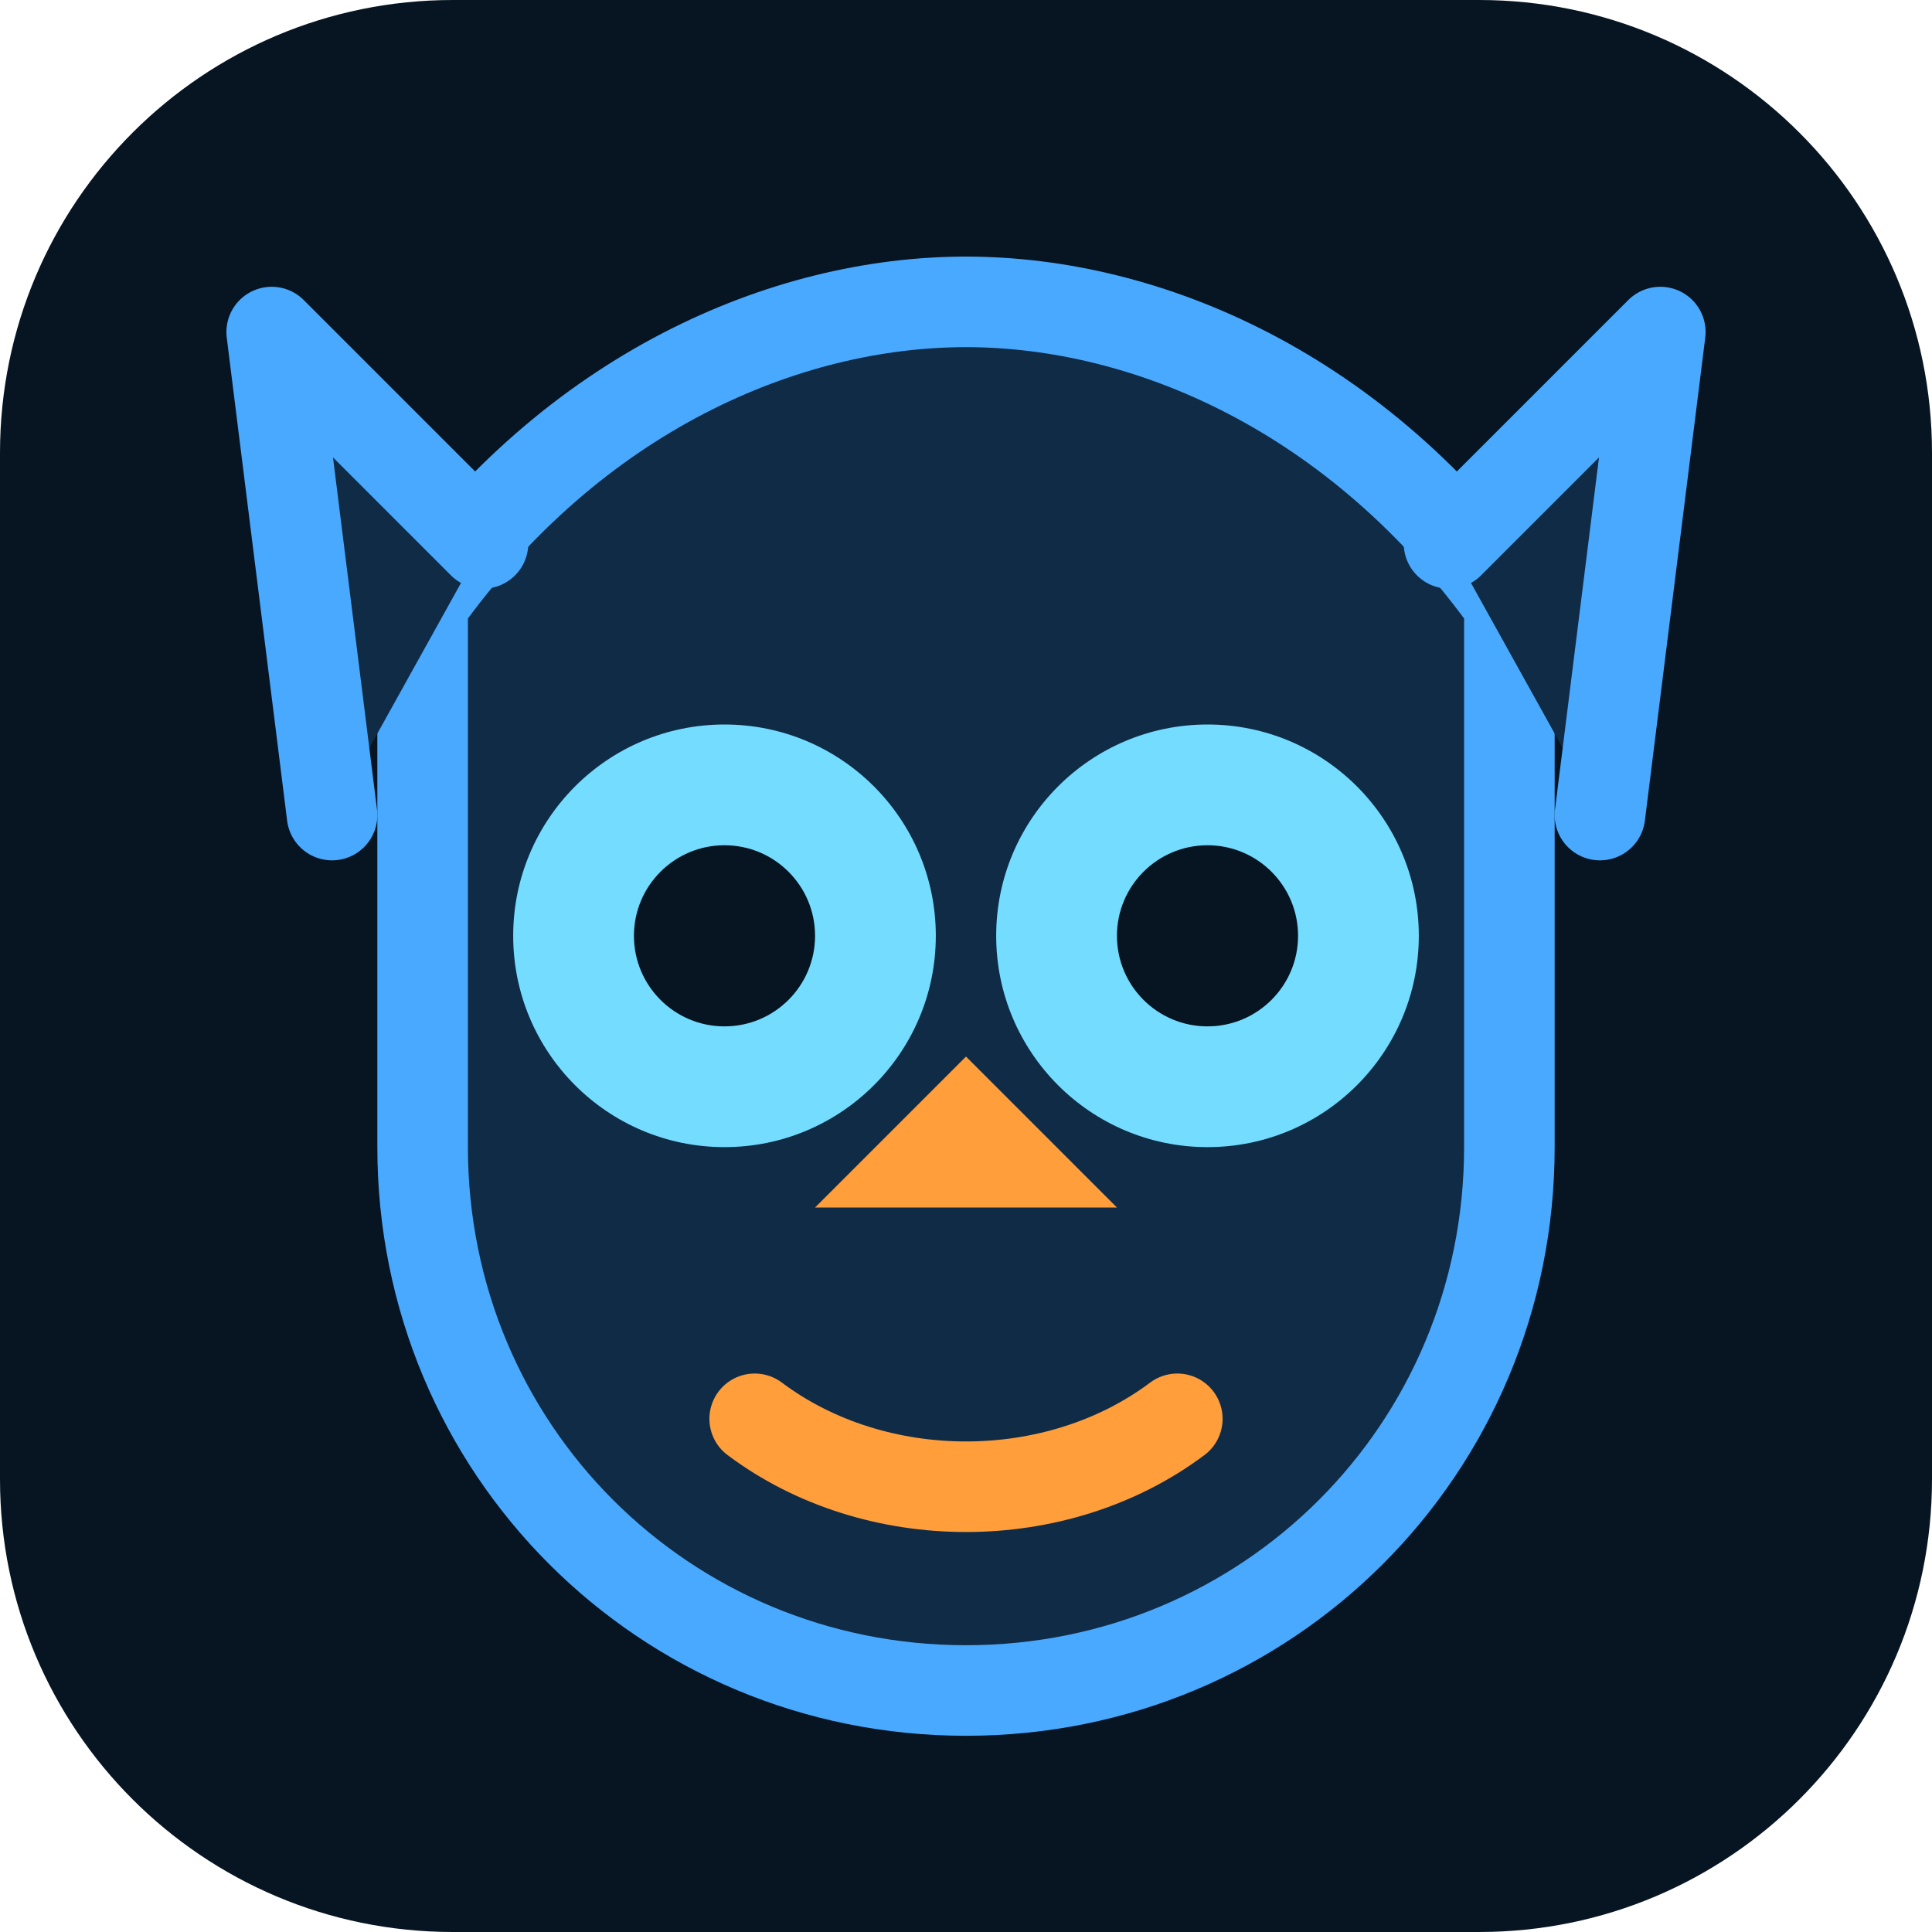
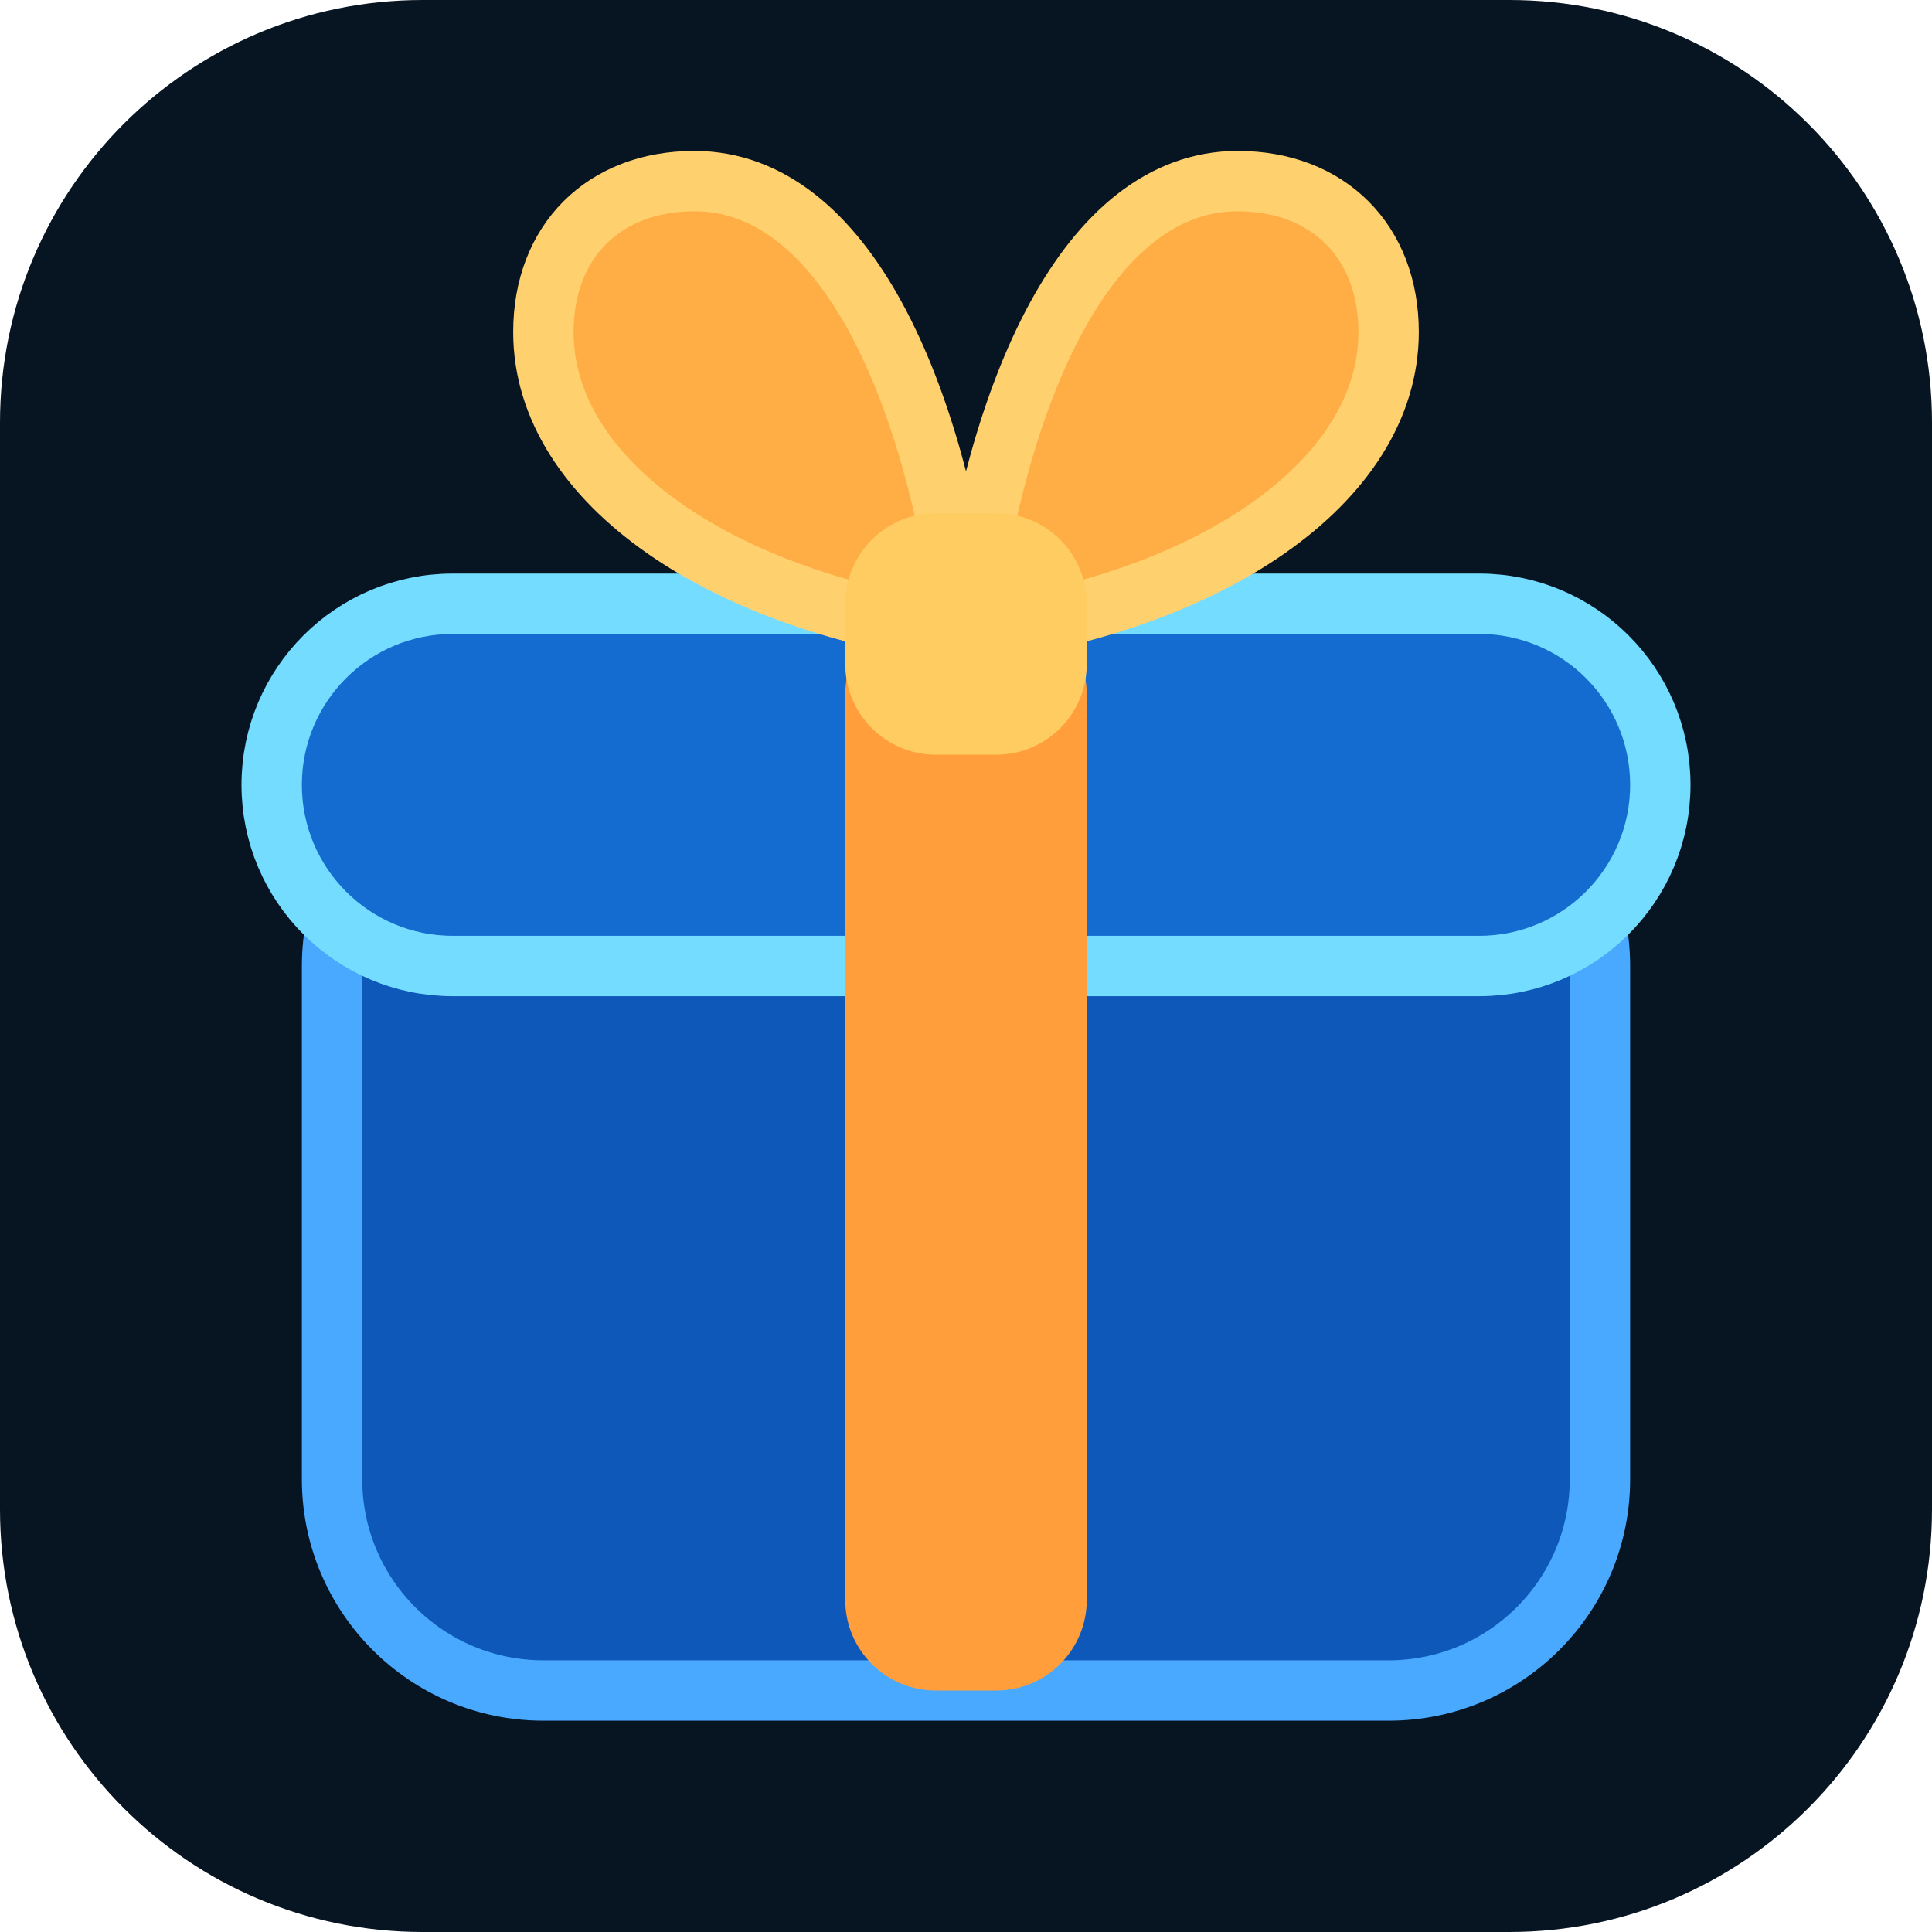
<svg xmlns="http://www.w3.org/2000/svg" viewBox="0 0 64 64">
-   <rect width="64" height="64" rx="15" fill="#071522" />
-   <path d="M14 20c5-7 12-10 18-10s13 3 18 10v18c0 10-8 18-18 18S14 48 14 38V20Z" fill="#102b46" stroke="#49a9ff" stroke-width="3" />
-   <path d="M16 18 9 11l2 16m37-9 7-7-2 16" fill="#102b46" stroke="#49a9ff" stroke-width="3" stroke-linecap="round" stroke-linejoin="round" />
-   <circle cx="24" cy="31" r="7" fill="#74dcff" />
-   <circle cx="40" cy="31" r="7" fill="#74dcff" />
-   <circle cx="24" cy="31" r="3" fill="#071522" />
-   <circle cx="40" cy="31" r="3" fill="#071522" />
-   <path d="m32 35-5 5h10l-5-5Z" fill="#ff9e3b" />
-   <path d="M25 47c4 3 10 3 14 0" fill="none" stroke="#ff9e3b" stroke-width="3" stroke-linecap="round" />
+   <rect width="64" height="64" rx="14" fill="#071522" />
+   <rect x="11" y="25" width="42" height="31" rx="7" fill="#0d58b8" stroke="#49a9ff" stroke-width="2" />
+   <rect x="9" y="20" width="46" height="12" rx="6" fill="#146bd0" stroke="#74dcff" stroke-width="2" />
+   <rect x="28" y="20" width="8" height="36" rx="3" fill="#ff9e3b" />
+   <path d="M32 21c-8-1-14-5-14-10 0-3 2-5 5-5 5 0 8 7 9 15Z" fill="#ffad45" stroke="#ffd06e" stroke-width="2" />
+   <path d="M32 21c8-1 14-5 14-10 0-3-2-5-5-5-5 0-8 7-9 15Z" fill="#ffad45" stroke="#ffd06e" stroke-width="2" />
+   <rect x="28" y="17" width="8" height="8" rx="3" fill="#ffcc62" />
</svg>
